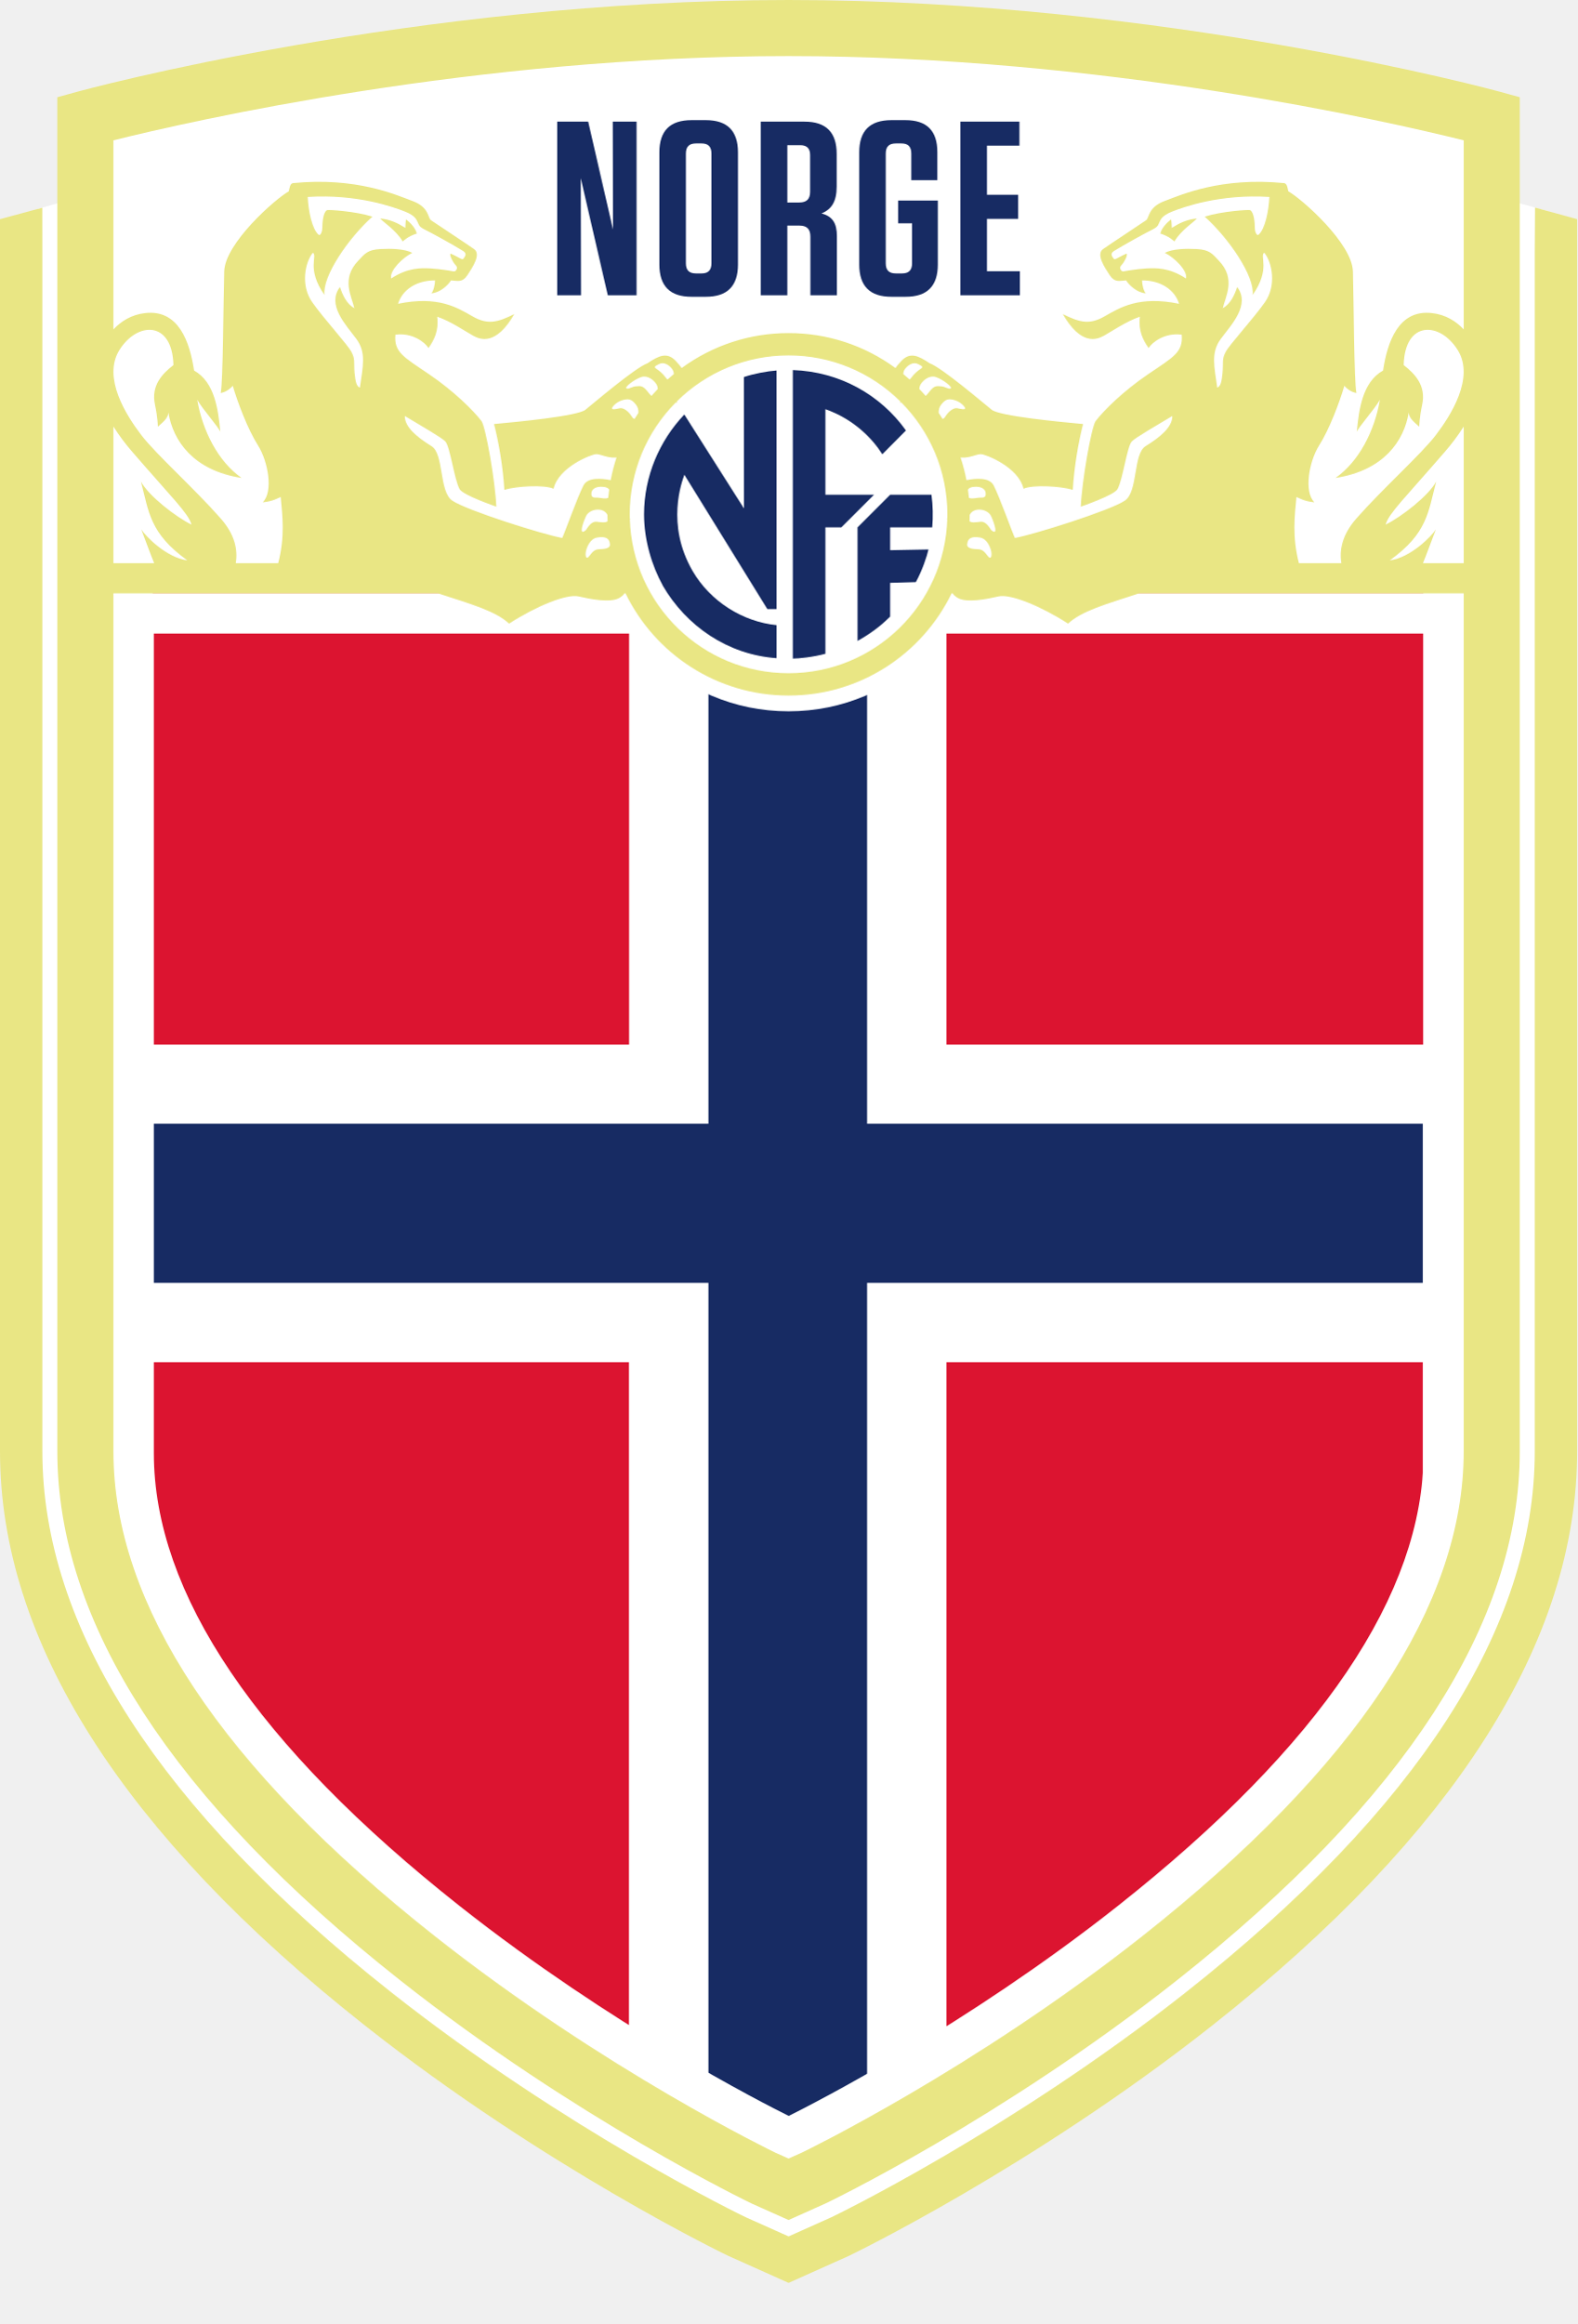
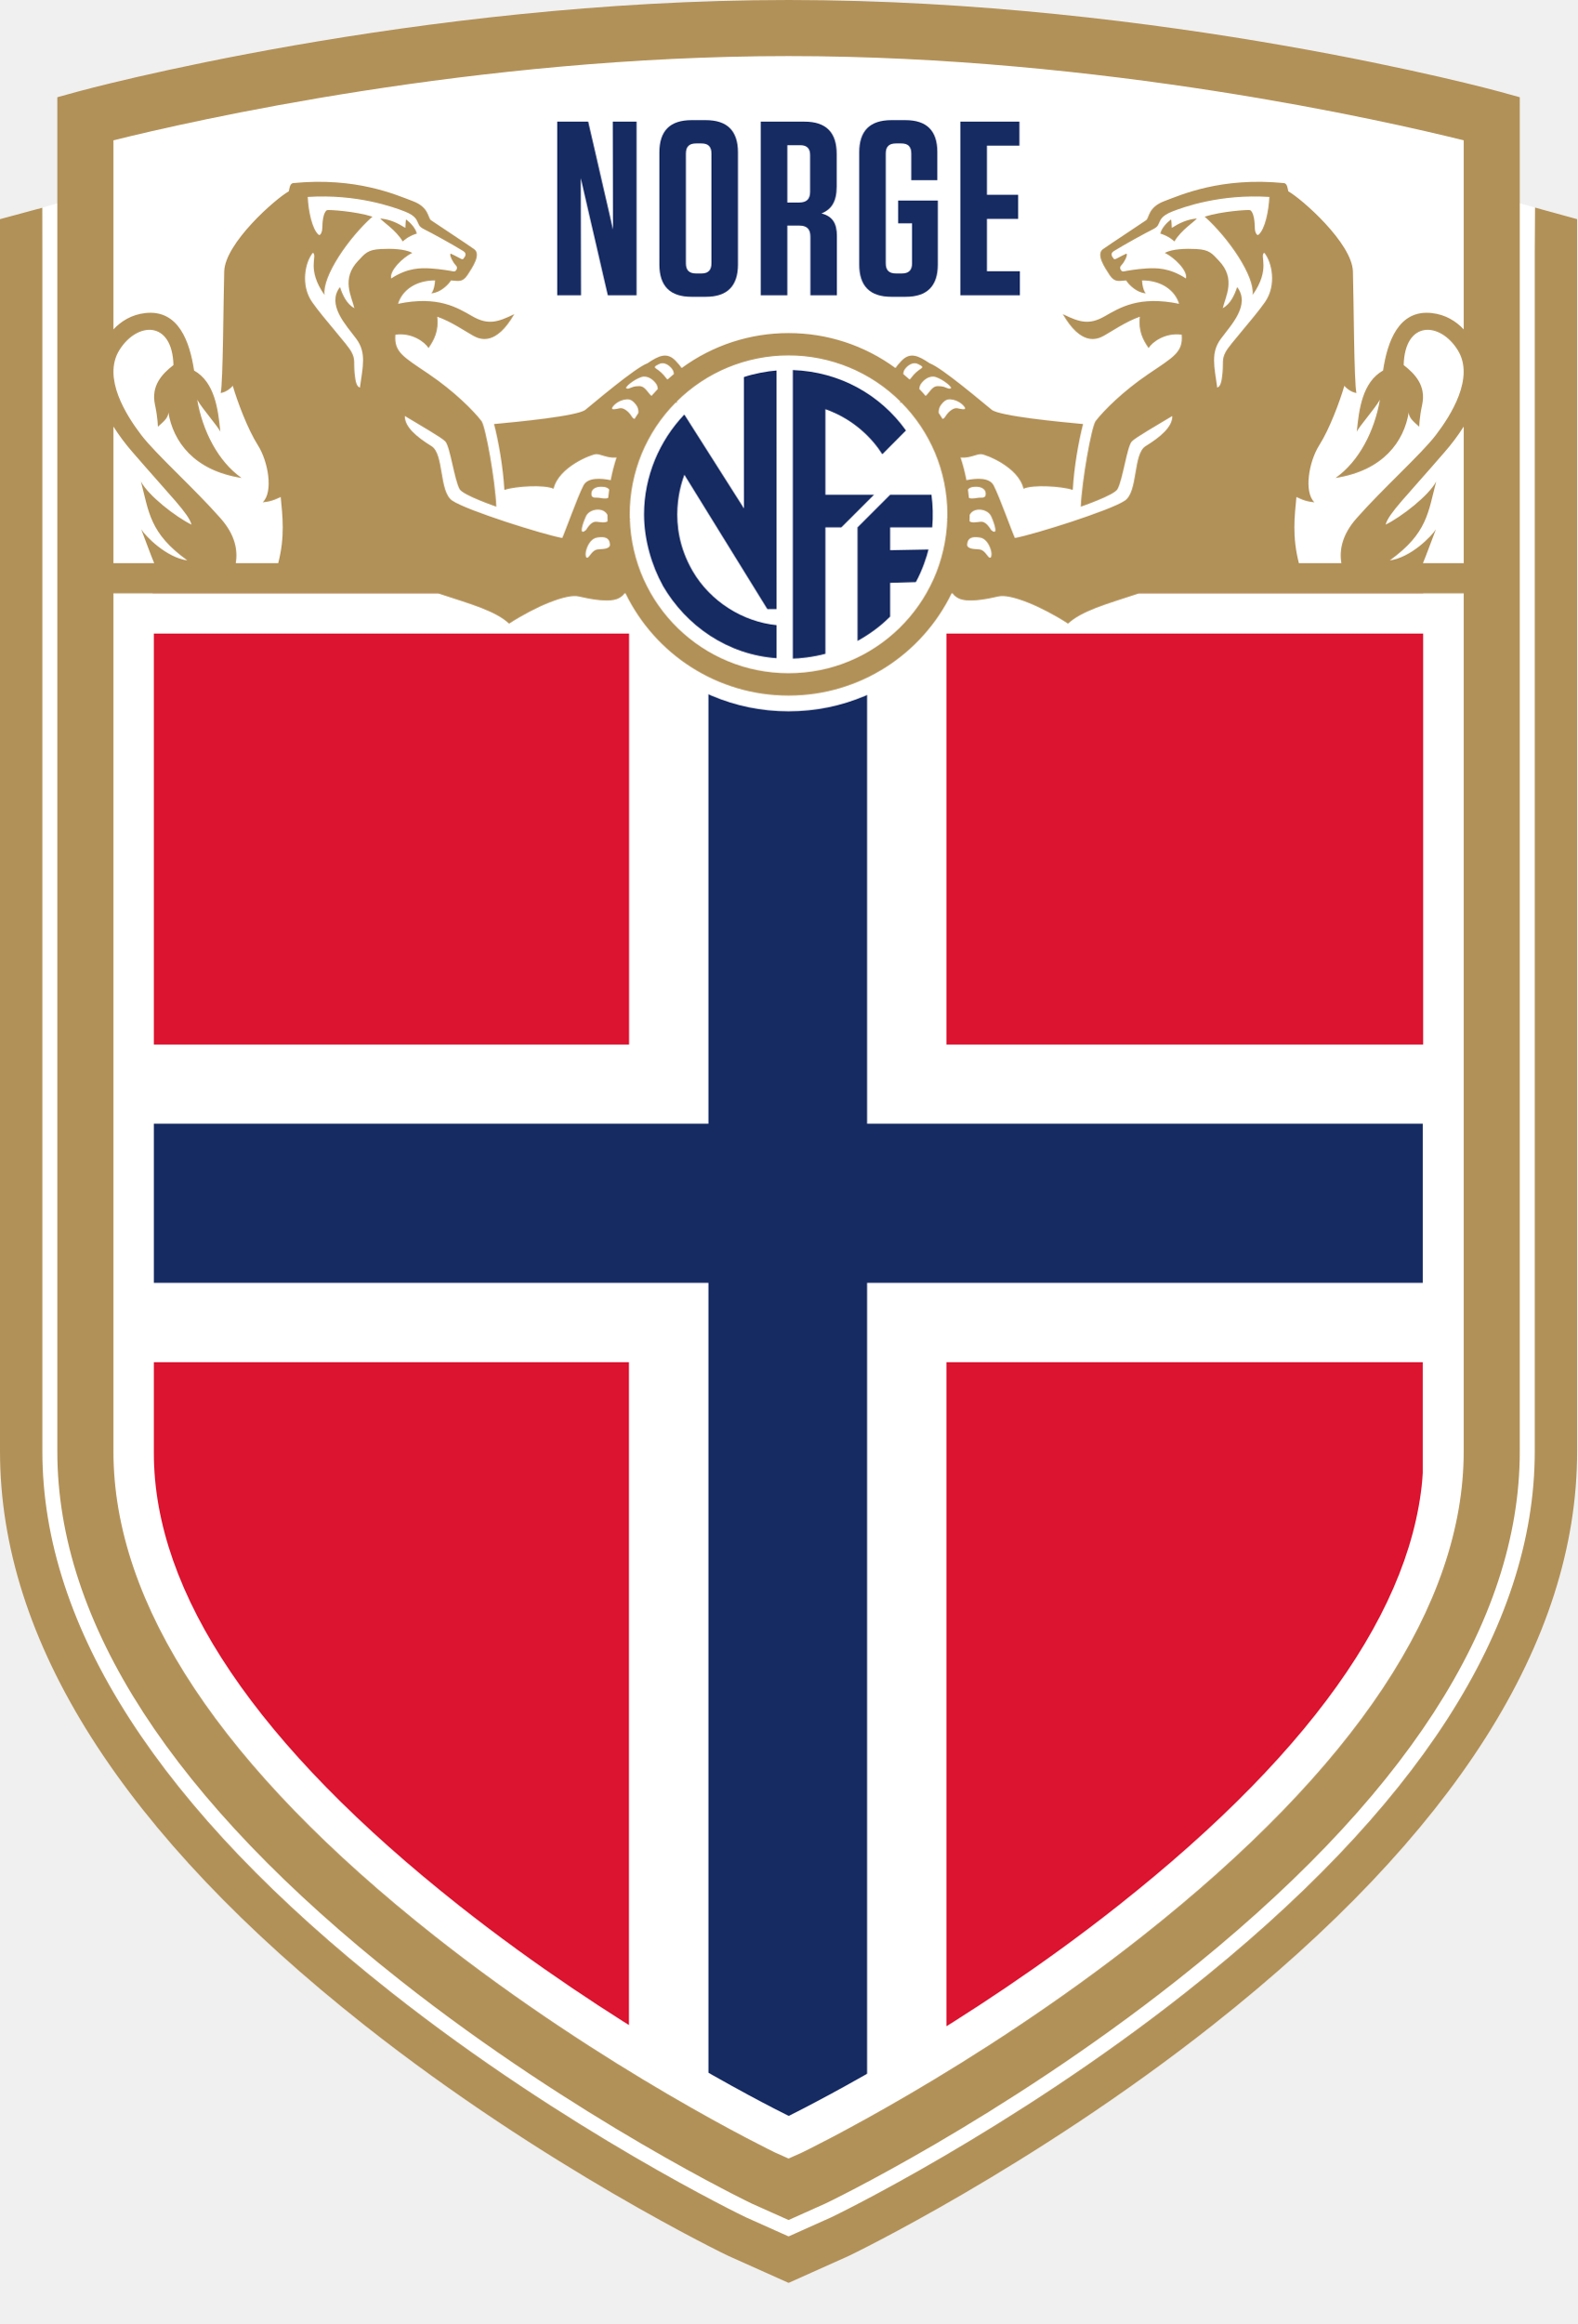
<svg xmlns="http://www.w3.org/2000/svg" xmlns:xlink="http://www.w3.org/1999/xlink" viewBox="0 0 204.88 301.64">
  <defs>
    <clipPath id="t">
      <path d="M274 313h48v48h-48zm0 0" />
    </clipPath>
    <clipPath id="u">
      <path d="M274.18 337.195c0 12.993 10.53 23.524 23.52 23.524 12.987 0 23.519-10.531 23.519-23.524s-10.532-23.52-23.52-23.52-23.52 10.528-23.52 23.52m3.098 0c0-11.277 9.145-20.418 20.422-20.418s20.418 9.141 20.418 20.418c0 11.278-9.14 20.418-20.418 20.418s-20.422-9.14-20.422-20.418" />
    </clipPath>
    <clipPath id="w">
      <path d="M213 347h168v204H213Zm0 0" />
    </clipPath>
    <clipPath id="x">
      <path d="M209.977 347.672v111.43c0 19.894 14.05 41.074 41.757 62.949 22.043 17.398 43.996 27.988 44.211 28.09l1.743.78 1.792-.804c.16-.078 22.094-10.652 44.157-28.066 27.707-21.875 41.758-43.055 41.758-62.95v-111.43Zm0 0" />
    </clipPath>
    <clipPath id="y">
      <path d="M318 347h63v60h-63zm0 0" />
    </clipPath>
    <clipPath id="z">
      <path d="M210.008 347.453v111.43c0 19.894 14.05 41.074 41.758 62.949 22.043 17.398 43.996 27.988 44.21 28.094l1.739.773 1.797-.8c.16-.079 22.09-10.653 44.152-28.067 27.711-21.875 41.762-43.055 41.762-62.95V347.454Zm0 0" />
    </clipPath>
    <clipPath id="A">
      <path d="M215 447h62v104h-62zm0 0" />
    </clipPath>
    <clipPath id="B">
      <path d="M210.008 347.453v111.43c0 19.894 14.05 41.074 41.758 62.949 22.043 17.398 43.996 27.988 44.21 28.094l1.739.773 1.797-.8c.16-.079 22.09-10.653 44.152-28.067 27.711-21.875 41.762-43.055 41.762-62.95V347.454Zm0 0" />
    </clipPath>
    <clipPath id="C">
      <path d="M215 347h166v204H215Zm0 0" />
    </clipPath>
    <clipPath id="D">
      <path d="M210.008 347.453v111.43c0 19.894 14.05 41.074 41.758 62.949 22.043 17.398 43.996 27.988 44.21 28.094l1.739.773 1.797-.8c.16-.079 22.09-10.653 44.152-28.067 27.711-21.875 41.762-43.055 41.762-62.95V347.454Zm0 0" />
    </clipPath>
    <clipPath id="b">
      <path d="M.09 0h165v204H.09Zm0 0" />
    </clipPath>
    <clipPath id="c">
      <path d="M-4.992.453v111.43c0 19.894 14.05 41.074 41.758 62.949 22.043 17.398 43.996 27.988 44.21 28.094l1.739.773 1.797-.8c.16-.079 22.09-10.653 44.152-28.067 27.711-21.875 41.762-43.055 41.762-62.95V.454Zm0 0" />
    </clipPath>
    <clipPath id="a">
      <path d="M0 0h166v204H0z" />
    </clipPath>
    <clipPath id="F">
      <path d="M215 347h62v60h-62zm0 0" />
    </clipPath>
    <clipPath id="G">
      <path d="M210.008 347.453v111.43c0 19.894 14.05 41.074 41.758 62.949 22.043 17.398 43.996 27.988 44.21 28.094l1.739.773 1.797-.8c.16-.079 22.09-10.653 44.152-28.067 27.711-21.875 41.762-43.055 41.762-62.95V347.454Zm0 0" />
    </clipPath>
    <clipPath id="H">
      <path d="M318 447h63v104h-63zm0 0" />
    </clipPath>
    <clipPath id="I">
      <path d="M210.008 347.453v111.43c0 19.894 14.05 41.074 41.758 62.949 22.043 17.398 43.996 27.988 44.21 28.094l1.739.773 1.797-.8c.16-.079 22.09-10.653 44.152-28.067 27.711-21.875 41.762-43.055 41.762-62.95V347.454Zm0 0" />
    </clipPath>
    <clipPath id="e">
      <path d="M.64.215h10.31v22.547H.64Zm0 0" />
    </clipPath>
    <clipPath id="d">
      <path d="M0 0h11v23H0z" />
    </clipPath>
    <clipPath id="g">
      <path d="M.914.02h10.211v22.937H.915Zm0 0" />
    </clipPath>
    <clipPath id="f">
      <path d="M0 0h12v23H0z" />
    </clipPath>
    <clipPath id="i">
      <path d="M.09.215h9.89v22.547H.09Zm0 0" />
    </clipPath>
    <clipPath id="h">
      <path d="M0 0h10v23H0z" />
    </clipPath>
    <clipPath id="k">
      <path d="M.879.02h10.21v22.937H.88Zm0 0" />
    </clipPath>
    <clipPath id="j">
      <path d="M0 0h12v23H0z" />
    </clipPath>
    <clipPath id="m">
      <path d="M.023.215h7.73v22.547H.024Zm0 0" />
    </clipPath>
    <clipPath id="l">
      <path d="M0 0h8v23H0z" />
    </clipPath>
    <clipPath id="o">
      <path d="M.246.473H14.95v37.46H.246Zm0 0" />
    </clipPath>
    <clipPath id="n">
      <path d="M0 0h15v38H0z" />
    </clipPath>
    <clipPath id="q">
      <path d="M.66.656h9.774v18.985H.66Zm0 0" />
    </clipPath>
    <clipPath id="p">
      <path d="M0 0h11v20H0z" />
    </clipPath>
    <clipPath id="s">
      <path d="M.926.527H18.14v37.356H.926Zm0 0" />
    </clipPath>
    <clipPath id="r">
      <path d="M0 0h19v38H0z" />
    </clipPath>
    <clipPath id="R">
      <path d="M195 270h206v297H195Zm0 0" />
    </clipPath>
    <clipPath id="S">
      <path d="m205.379 282.309-2.676.738v175.836c0 22.238 14.984 45.344 44.531 68.668 22.758 17.965 45.485 28.906 45.692 29l4.773 2.133 4.781-2.141c.211-.094 22.754-10.895 45.68-28.992 29.55-23.324 44.531-46.43 44.531-68.668V283.047l-2.671-.738c-.434-.121-43.68-11.887-92.325-11.887-48.636 0-91.883 11.765-92.316 11.887m4.613 6.332c10.035-2.496 46.938-10.934 87.707-10.938 40.77.004 77.668 8.442 87.707 10.938v24.55c-.996-1.066-2.347-1.914-4.117-2.12-4.371-.509-5.805 3.796-6.355 7.456-2.684 1.512-3.137 5.047-3.414 7.977.183-.594 2.3-2.93 3.003-4.18-.687 4.024-2.699 8.004-5.765 10.153 6.222-.957 8.91-4.766 9.515-8.536-.043.778.856 1.426 1.36 1.883 0 0-.004-1.07.379-2.86.531-2.476-.942-4-2.403-5.144.16-5.843 4.735-5.629 7.02-1.945 2.238 3.598-.914 8.508-2.832 11.023-1.922 2.516-6.863 6.907-10.328 10.84-1.832 2.086-2.246 4.078-1.953 5.813H364c-.898-3.477-.555-6.14-.32-8.598.285.113 1.078.598 2.332.684-1.395-1.336-.711-5.29.625-7.395s2.644-5.601 3.27-7.734c.027.086.738.824 1.562.937-.313-1.422-.344-12.09-.453-15.785-.11-3.668-6.645-9.418-8.399-10.402-.082-.403-.137-.961-.515-1.059-8.22-.824-13.442 1.535-15.575 2.332-2.132.793-1.965 2.188-2.363 2.473-.394.285-4.633 3.07-5.602 3.754-.964.683.2 2.39.852 3.387.656.996 1.254.738 2.137.683.367.598 1.422 1.617 2.558 1.676-.285-.254-.484-1.137-.484-1.676 2.504 0 4.266 1.277 4.809 3.04-5.18-1.079-7.68.484-9.672 1.624-1.989 1.137-3.242.793-5.434-.285 2.363 4.094 4.383 3.328 5.32 2.816.938-.511 2.957-1.906 4.692-2.476-.227 1.793.398 3.043 1.14 4.066.454-.765 2.16-2.047 4.293-1.734.2 2.277-1.039 2.875-4.351 5.121-3.27 2.219-5.762 4.707-6.824 6.086-.547.703-1.793 7.82-1.938 11.121 0 0 4.348-1.48 4.781-2.285.704-1.309 1.22-5.473 1.848-6.18.434-.484 3.223-2.078 5.262-3.308.027 1.421-1.531 2.718-3.469 3.914-1.637 1.011-.965 5.925-2.7 7.082-1.917 1.277-11.777 4.39-14.28 4.843-.258-.484-1.993-5.347-2.758-6.824-.555-1.066-2.29-.937-3.535-.683a23.5 23.5 0 0 0-.77-2.957c.04.008.066.027.11.027.597.035 1.097-.094 1.527-.219.402-.12.746-.242 1.043-.226.62.035 4.851 1.675 5.504 4.488 1.246-.543 4.789-.336 6.402.144.172-2.988.758-6.324 1.336-8.542-2.984-.278-10.84-1.032-11.867-1.852-1.032-.824-6.453-5.457-8.063-6.04-1.476-.995-2.539-1.476-3.636-.343-.399.41-.649.719-.81.961a23.42 23.42 0 0 0-13.886-4.539 23.42 23.42 0 0 0-13.887 4.54c-.16-.243-.414-.552-.808-.962-1.098-1.133-2.164-.652-3.637.344-1.613.582-7.031 5.215-8.062 6.039-1.032.82-8.887 1.574-11.871 1.852.582 2.218 1.168 5.554 1.34 8.542 1.613-.48 5.152-.687 6.398-.144.652-2.813 4.887-4.453 5.504-4.488.3-.016.64.105 1.047.226.425.125.925.254 1.527.219.043 0 .066-.02.105-.027-.316.96-.574 1.949-.765 2.957-1.246-.254-2.98-.383-3.535.683-.77 1.477-2.504 6.34-2.758 6.824-2.504-.453-12.367-3.566-14.281-4.843-1.739-1.157-1.067-6.07-2.704-7.082-1.933-1.196-3.492-2.493-3.464-3.914 2.039 1.23 4.828 2.824 5.261 3.308.63.707 1.145 4.871 1.844 6.18.438.805 4.781 2.285 4.781 2.285-.14-3.3-1.39-10.418-1.933-11.121-1.063-1.379-3.555-3.867-6.824-6.086-3.313-2.246-4.551-2.844-4.356-5.121 2.137-.313 3.844.969 4.297 1.734.738-1.023 1.363-2.273 1.137-4.066 1.734.57 3.757 1.965 4.691 2.476.941.512 2.961 1.278 5.32-2.816-2.187 1.078-3.441 1.422-5.433.285-1.988-1.14-4.492-2.703-9.668-1.625.539-1.762 2.305-3.039 4.805-3.039 0 .54-.2 1.422-.485 1.676 1.14-.059 2.192-1.078 2.563-1.676.882.055 1.476.313 2.132-.683.653-.997 1.82-2.704.856-3.387-.969-.684-5.207-3.469-5.606-3.754-.398-.285-.226-1.68-2.359-2.473-2.133-.797-7.355-3.156-15.574-2.332-.383.098-.434.656-.52 1.059-1.754.984-8.289 6.734-8.394 10.402-.11 3.695-.145 14.363-.457 15.785.824-.113 1.535-.851 1.562-.937.63 2.133 1.938 5.629 3.274 7.734s2.02 6.059.625 7.395c1.254-.086 2.047-.57 2.332-.684.234 2.457.578 5.121-.324 8.598h-5.512c.293-1.735-.121-3.727-1.957-5.813-3.461-3.933-8.403-8.324-10.324-10.84-1.922-2.515-5.075-7.425-2.836-11.023 2.289-3.684 6.859-3.898 7.023 1.945-1.465 1.145-2.934 2.668-2.402 5.145.383 1.789.375 2.86.375 2.86.504-.458 1.406-1.106 1.36-1.884.608 3.77 3.296 7.579 9.515 8.536-3.063-2.149-5.075-6.13-5.762-10.153.703 1.25 2.816 3.586 3 4.18-.273-2.93-.727-6.465-3.41-7.977-.55-3.66-1.985-7.965-6.36-7.457-1.765.207-3.117 1.055-4.113 2.121zm129.973 15.398c-.266-.316-.516-.695 0-1.02 1.305-.816 4.2-2.402 5.004-2.792.804-.391.754-.672.914-.961.137-.243.234-.82 1.66-1.38 1.426-.562 6.207-2.304 12.621-1.894-.086 1.836-.562 4.192-1.418 4.914-.207.153-.473-.347-.473-.894s-.078-2.016-.609-2.305c-.207-.082-3.691.14-5.902.844 3.136 2.812 6.515 7.754 6.226 10.172 2.39-3.395.856-5.063 1.508-5.489 1 1.196 1.649 4.22.086 6.43-1.563 2.215-4.563 5.45-5.094 6.445s-.285 1.344-.414 2.75c-.11 1.23-.285 1.754-.683 1.887-.38-2.742-.875-4.527.48-6.348 1.356-1.816 3.86-4.406 2.11-6.707-.36 1.067-.844 2.153-1.872 2.754.352-1.554 1.754-3.8-.504-6.172-.855-.898-1.203-1.437-2.937-1.52-1.348-.065-3.047-.034-4.09.497 1.254.617 3.004 2.332 2.746 3.328-2.18-1.426-3.894-1.371-5.129-1.305-1.234.07-2.691.329-2.918.38-.218.05-.308-.036-.39-.157-.098-.137-.215-.351.066-.652.39-.414.8-1.242.68-1.485-.035-.043-.98.45-1.324.637a.6.6 0 0 1-.25.078q-.065 0-.094-.035m-103.313-3.133c-.855-.722-1.336-3.078-1.422-4.914 6.418-.41 11.196 1.332 12.625 1.895 1.426.558 1.52 1.136 1.657 1.379.164.289.11.57.918.96.804.391 3.699 1.977 5.004 2.793.511.325.261.704 0 1.02-.051.059-.192.043-.344-.043-.348-.188-1.29-.68-1.324-.637-.121.242.285 1.07.675 1.485.286.3.168.515.07.652-.081.121-.171.207-.394.156-.222-.05-1.68-.308-2.914-.379-1.238-.066-2.953-.12-5.129 1.305-.258-.996 1.492-2.71 2.742-3.328-1.039-.531-2.738-.563-4.086-.496-1.738.082-2.085.62-2.94 1.52-2.255 2.37-.853 4.617-.5 6.171-1.032-.601-1.513-1.687-1.872-2.754-1.75 2.301.754 4.89 2.11 6.707 1.355 1.82.859 3.606.48 6.348-.399-.133-.574-.656-.688-1.887-.125-1.406.121-1.754-.414-2.75-.527-.996-3.527-4.23-5.09-6.445-1.562-2.211-.914-5.234.086-6.43.653.426-.883 2.094 1.508 5.489-.293-2.418 3.086-7.36 6.227-10.172-2.211-.703-5.7-.926-5.903-.844-.53.289-.609 1.758-.609 2.305 0 .476-.203.921-.39.921a.14.14 0 0 1-.083-.027m46.524 21.645a20.57 20.57 0 0 1 14.523-5.98 20.57 20.57 0 0 1 14.524 5.98c-.016.062-.036.129-.036.176.055-.02.11-.032.16-.047 3.7 3.726 5.981 8.859 5.981 14.523 0 .184-.008.367-.012.55-.03.028-.054.044-.09.075.028-.008.06-.004.09-.012-.328 11.114-9.43 20.02-20.617 20.02s-20.289-8.906-20.617-20.02c.027.008.062.004.086.012-.031-.031-.055-.047-.09-.074-.004-.184-.012-.367-.012-.551a20.57 20.57 0 0 1 5.98-14.523c.055.015.106.027.16.046a1 1 0 0 0-.03-.175m29.433-3.555c-.004-.227.063-.46.235-.687.363-.485 1.043-.934 1.652-.633.61.3.73.402.352.644-.375.246-.844.645-1.168 1.098-.09.125-.176.215-.254.281q-.403-.363-.817-.703m-30.894.422c-.324-.453-.793-.852-1.168-1.098-.375-.242-.258-.344.355-.644.61-.301 1.29.148 1.649.633.172.226.242.46.238.687-.277.227-.55.465-.816.703a1.6 1.6 0 0 1-.258-.281m32.969 1.508c.015-.23.082-.465.21-.66.332-.5 1.102-1.153 1.93-.891.945.305 2.262 1.371 1.922 1.484-.34.118-.574-.207-1.238-.28-.664-.071-.922-.028-1.465.647-.254.31-.402.504-.535.602-.266-.305-.54-.61-.824-.902m-38.032-.067c-.34-.113.977-1.18 1.922-1.484.828-.262 1.594.39 1.93.89.129.196.195.43.207.66-.281.294-.555.598-.824.903-.13-.098-.282-.293-.532-.601-.543-.676-.804-.72-1.468-.649-.563.063-.82.309-1.09.309a.4.4 0 0 1-.145-.028m41.043 3.938c-.16-.258-.324-.516-.492-.762-.027-.355.074-.77.336-1.09.293-.36.617-.71 1.152-.676.891.055 1.641.602 1.907 1.059.222.39-.555.184-.993.098-.441-.09-1.109.41-1.449.949-.187.293-.305.426-.43.426-.011 0-.023-.004-.03-.004m-42.895-1.469c.261-.457 1.015-1.004 1.902-1.059.535-.035.863.317 1.156.676.262.32.364.73.332 1.086-.168.25-.328.508-.488.766-.137.023-.258-.102-.46-.422-.34-.54-1.009-1.04-1.45-.95-.242.048-.59.133-.813.133-.18 0-.28-.054-.18-.23m108.137 5.781a27 27 0 0 0 2.47-3.3v17.742h-5.294c.516-1.254 1.024-2.688 1.684-4.395-.55.871-3.25 3.66-5.996 4.027 4.914-3.527 4.98-6.27 6.039-10.246-.961 1.828-4.52 4.594-6.578 5.602.414-1.473 2.554-3.5 7.675-9.43m-172.945-3.3a27 27 0 0 0 2.465 3.3c5.125 5.93 7.266 7.957 7.68 9.43-2.063-1.008-5.621-3.774-6.578-5.602 1.054 3.977 1.125 6.72 6.035 10.246-2.742-.367-5.442-3.156-5.992-4.027.656 1.707 1.168 3.14 1.683 4.395h-5.293zm111.14 9.25a32 32 0 0 0-.124-1.07c.11-.161.297-.278.582-.329.73-.121 1.648.027 1.719.793.046.586-.301.582-.664.582-.114 0-.227 0-.329.02-.222.035-.52.085-.773.085-.164 0-.313-.02-.41-.082m-49.043-.605c.066-.766.988-.914 1.715-.793.289.05.476.168.586.328-.051.356-.09.711-.125 1.07-.258.157-.82.055-1.184-.004-.105-.02-.219-.02-.328-.02h-.004c-.363 0-.711 0-.66-.581m49.12 3.644c.009-.27.02-.539.02-.812.496-1.067 2.328-.836 2.793.18.426.925.985 2.636-.011 1.77-.45-.731-.875-1.13-1.387-1.071-.25.027-.57.082-.852.082-.234 0-.441-.035-.562-.149m-49.84-.632c.469-1.016 2.3-1.247 2.797-.18 0 .273.012.543.02.812-.278.25-.965.118-1.415.067-.511-.059-.937.34-1.386 1.07-.192.168-.329.238-.414.238-.375 0 .054-1.257.398-2.007m52.2 5.144c-.473-.648-.759-.84-1.2-.867-.625-.04-1.469-.047-1.473-.617q.037-.177.067-.36c.183-.52.644-.699 1.586-.55.96.152 1.379 1.316 1.484 1.851.07.379.016.774-.172.774-.074 0-.172-.067-.293-.23m-52.207-.544c.102-.535.524-1.7 1.485-1.851.937-.149 1.402.03 1.585.55.016.121.043.239.063.36-.004.57-.844.578-1.469.617-.441.027-.73.219-1.203.867-.117.164-.215.23-.293.23-.183 0-.242-.394-.168-.773m71.871 5.399h42.172v111.418c0 19.894-14.05 41.074-41.758 62.949-22.015 17.379-43.996 27.992-44.152 28.066l-1.797.805-1.742-.778c-.215-.105-22.144-10.679-44.207-28.097-27.71-21.871-41.758-43.05-41.758-62.945V347.465h42.172c4.402 1.441 7.434 2.277 9.227 3.93 3.539-2.286 7.492-3.883 9.015-3.536 1.528.348 4.176.891 5.34.18.328-.2.524-.387.633-.574h.137c3.812 7.855 11.867 13.27 21.183 13.27 9.317 0 17.367-5.415 21.184-13.27h.137c.109.187.3.375.628.574 1.168.711 3.817.168 5.34-.18 1.528-.347 5.48 1.25 9.02 3.536 1.793-1.653 4.824-2.489 9.226-3.93m51.403-44.399v155.817c0 22.863-15.235 46.48-45.27 70.191-22.87 18.055-45.89 29.153-46.101 29.246l-4.77 2.137-.797.355-.793-.355-4.773-2.137c-.211-.093-23.196-11.164-46.102-29.246-30.039-23.71-45.27-47.328-45.27-70.191V303.066l-.007-5.675-5.496 1.484v160.008c0 24.633 15.933 49.703 47.363 74.512 23.41 18.484 47.047 29.855 47.262 29.949l4.773 2.136 3.047 1.364 3.043-1.364 4.77-2.136c.218-.098 23.921-11.524 47.261-29.95 31.426-24.808 47.363-49.878 47.363-74.511V298.875l-4.043-1.113-1.425-.395zm-47.149-3.058c-.015-.41-.05-.961-.101-1.098-.567.43-1.235 1.149-1.39 1.836 1.16.363 1.648.89 1.835 1.027.867-1.492 2.578-2.539 2.914-2.984-1.262.106-2.273.594-3.258 1.219m-99.922 1.765c.188-.136.676-.664 1.836-1.027-.156-.687-.824-1.406-1.39-1.836-.051.137-.086.688-.102 1.098-.984-.625-2-1.113-3.262-1.219.336.445 2.047 1.492 2.918 2.984" />
    </clipPath>
    <g clip-path="url(#a)">
      <g id="E" clip-path="url(#b)" style="clip-rule:nonzero">
        <g clip-path="url(#c)" style="clip-rule:nonzero">
          <path d="M92.902 224.059V89.992h72.188V69.324H92.902V-2.742H72.29v72.066H.09v20.668h72.2V224.06Zm0 0" style="fill:#172b63;fill-opacity:1;fill-rule:nonzero;stroke:none" />
        </g>
      </g>
    </g>
    <g clip-path="url(#d)">
      <g id="J" clip-path="url(#e)" style="clip-rule:nonzero">
        <path d="M7.86.21h3.093v22.552H7.215L3.703 7.559l.031 15.203H.641V.21h4.027l3.223 14.016zm0 0" style="fill:#172b63;fill-opacity:1;fill-rule:nonzero;stroke:none" />
      </g>
    </g>
    <g clip-path="url(#f)">
      <g id="K" clip-path="url(#g)" style="clip-rule:nonzero">
        <path d="M6.39 3.047h-.706c-.903 0-1.325.418-1.325 1.32v14.238c0 .903.422 1.32 1.325 1.32h.707c.87 0 1.289-.417 1.289-1.32V4.367c0-.902-.418-1.32-1.29-1.32m.548 19.91H5.102C2.3 22.957.914 21.57.914 18.766V4.207C.914 1.407 2.301.02 5.102.02h1.835c2.805 0 4.188 1.386 4.188 4.187v14.559c0 2.804-1.383 4.191-4.187 4.191" style="fill:#172b63;fill-opacity:1;fill-rule:nonzero;stroke:none" />
      </g>
    </g>
    <g clip-path="url(#h)">
      <g id="L" clip-path="url(#i)" style="clip-rule:nonzero">
        <path d="M5.21 3.273H3.54v7.442h1.542c.969 0 1.418-.453 1.418-1.387V4.563c0-.872-.418-1.29-1.29-1.29m4.77 11.82v7.669H6.535V15.16c0-1-.453-1.45-1.453-1.45H3.539v9.052H.09V.215h5.673c2.8 0 4.187 1.383 4.187 4.183v4.254c0 1.996-.71 2.965-1.965 3.48 1.418.388 1.996 1.255 1.996 2.962" style="fill:#172b63;fill-opacity:1;fill-rule:nonzero;stroke:none" />
      </g>
    </g>
    <g clip-path="url(#j)">
      <g id="M" clip-path="url(#k)" style="clip-rule:nonzero">
        <path d="M5.938 13.422v-2.965h5.152v8.309c0 2.804-1.383 4.191-4.188 4.191H5.066c-2.8 0-4.187-1.387-4.187-4.191V4.207C.879 1.407 2.266.02 5.066.02h1.805c2.805 0 4.156 1.386 4.156 4.156v3.64H7.645V4.367c0-.902-.418-1.32-1.29-1.32h-.707c-.902 0-1.324.418-1.324 1.32v14.238c0 .903.422 1.32 1.324 1.32h.774c.898 0 1.32-.417 1.32-1.32v-5.183zm0 0" style="fill:#172b63;fill-opacity:1;fill-rule:nonzero;stroke:none" />
      </g>
    </g>
    <g clip-path="url(#l)">
      <g id="N" clip-path="url(#m)" style="clip-rule:nonzero">
        <path d="M7.691.21v3.126H3.47v6.379h4.058v3.125H3.47v6.797h4.285v3.125H.024V.21Zm0 0" style="fill:#172b63;fill-opacity:1;fill-rule:nonzero;stroke:none" />
      </g>
    </g>
    <g clip-path="url(#n)">
      <g id="O" clip-path="url(#o)" style="clip-rule:nonzero">
        <path d="M14.95 8.316C11.66 3.711 6.37.68.25.47v37.465c.773 0 2.625-.188 4.234-.625v-16.41h2.07l4.243-4.239H4.484V5.55c3.739 1.317 6.149 3.876 7.395 5.856zm0 0" style="fill:#172b63;fill-opacity:1;fill-rule:nonzero;stroke:none" />
      </g>
    </g>
    <g clip-path="url(#p)">
      <g id="P" clip-path="url(#q)" style="clip-rule:nonzero">
        <path d="M10.363 4.898A19.6 19.6 0 0 0 10.266.66H4.902L.66 4.898v14.743c2.403-1.332 3.664-2.61 4.238-3.16V12.1l3.34-.097c.817-1.484 1.446-3.371 1.64-4.238l-4.98.097V4.898Zm0 0" style="fill:#172b63;fill-opacity:1;fill-rule:nonzero;stroke:none" />
      </g>
    </g>
    <g clip-path="url(#r)">
      <g id="Q" clip-path="url(#s)" style="clip-rule:nonzero">
        <path d="m6.164 14.07 1.356 2.192 9.421 15.246h1.2L18.137.528c-1.172.077-3.032.429-4.239.85l.008 17.063-7.75-12.195C2.934 9.625.926 14.262.926 19.196c0 3.366 1 6.64 2.433 9.261h-.007c3.054 5.246 8.418 8.969 14.789 9.426V33.59c-4.352-.426-8.602-3.059-10.903-7.02-3.523-6.07-1.379-11.629-1.074-12.5" style="fill:#172b63;fill-opacity:1;fill-rule:nonzero;stroke:none" />
      </g>
    </g>
  </defs>
  <g transform="translate(-195.258 -270.422)">
    <path d="m392.102 296.66.363-11.988-1.395-.387-2.613-.719c-.426-.117-42.957-11.691-90.758-11.691-47.84 0-90.336 11.574-90.758 11.691l-2.613.72-1.398.386v12.082l-2.778.797-4.5 160.469c0 24.69 15.82 49.703 47.024 74.335 23.07 18.215 46.398 29.43 46.61 29.524l4.663 2.09.778.343 2.199.989.777.347.774-.347 2.203-.989.773-.347 4.664-2.086c.215-.098 23.602-11.363 46.606-29.524 31.203-24.632 47.023-49.644 47.023-74.335l-3.336-160.172zm0 0" style="fill:#fff;fill-opacity:1;fill-rule:nonzero;stroke:none" />
    <path d="M385.406 347.453H209.992v111.43c0 19.894 14.047 41.074 41.758 62.949 22.04 17.398 43.992 27.988 44.21 28.094l1.74.777 1.792-.805c.164-.078 22.094-10.652 44.156-28.066 27.707-21.875 41.758-43.055 41.758-62.95zm-5.234 5.23v106.2c0 18.21-13.379 38.008-39.766 58.84-19.695 15.55-39.457 25.613-42.707 27.226-3.39-1.68-23.012-11.676-42.707-27.226-26.39-20.832-39.77-40.63-39.77-58.84v-106.2z" style="fill:#fff;fill-opacity:1;fill-rule:nonzero;stroke:none" />
    <path d="M317.031 341.867h-7.117v4.238h7.117zm0 0" style="fill:#233368;fill-opacity:1;fill-rule:nonzero;stroke:none" />
    <path d="M297.695 358.309c-11.66 0-21.113-9.454-21.113-21.114s9.453-21.11 21.113-21.11 21.114 9.45 21.114 21.11-9.454 21.114-21.114 21.114" style="fill:#fff;fill-opacity:1;fill-rule:nonzero;stroke:none" />
    <g clip-path="url(#t)" style="clip-rule:nonzero">
      <g clip-path="url(#u)" style="clip-rule:nonzero">
-         <path d="M274.18 313.676v47.043h47.039v-47.043zm0 0" style="fill:#e9e684;fill-rule:nonzero;stroke:none" />
+         <path d="M274.18 313.676v47.043h47.039v-47.043zm0 0" style="fill:#b29158;fill-rule:nonzero;stroke:none" />
      </g>
    </g>
    <g clip-path="url(#w)" style="clip-rule:nonzero">
      <g clip-path="url(#x)" style="clip-rule:nonzero">
        <path d="M213.895 572.066V343.758l166.902-.742v228.308zm0 0" style="fill:#fff;fill-opacity:1;fill-rule:nonzero;stroke:none" />
      </g>
    </g>
    <g clip-path="url(#y)" style="clip-rule:nonzero">
      <g clip-path="url(#z)" style="clip-rule:nonzero">
        <path d="M318.215 344.258h61.937v61.797h-61.937zm0 0" style="fill:#dc1430;fill-opacity:1;fill-rule:nonzero;stroke:none" />
      </g>
    </g>
    <g clip-path="url(#A)" style="clip-rule:nonzero">
      <g clip-path="url(#B)" style="clip-rule:nonzero">
        <path d="M215.09 447.305h61.875v123.754H215.09zm0 0" style="fill:#dc1430;fill-opacity:1;fill-rule:nonzero;stroke:none" />
      </g>
    </g>
    <g clip-path="url(#C)" style="clip-rule:nonzero">
      <g clip-path="url(#D)" style="clip-rule:nonzero">
        <use xlink:href="#E" width="100%" height="100%" transform="translate(215 347)" />
      </g>
    </g>
    <g clip-path="url(#F)" style="clip-rule:nonzero">
      <g clip-path="url(#G)" style="clip-rule:nonzero">
        <path d="M215.09 344.258h61.894v61.797H215.09zm0 0" style="fill:#dc1430;fill-opacity:1;fill-rule:nonzero;stroke:none" />
      </g>
    </g>
    <g clip-path="url(#H)" style="clip-rule:nonzero">
      <g clip-path="url(#I)" style="clip-rule:nonzero">
        <path d="M318.215 447.305h61.875v123.754h-61.875zm0 0" style="fill:#dc1430;fill-opacity:1;fill-rule:nonzero;stroke:none" />
      </g>
    </g>
    <path d="M385.426 347.453H210.008v111.649c0 19.894 14.05 41.074 41.758 62.949 22.043 17.398 43.996 27.988 44.21 28.09l1.743.78 1.793-.804c.16-.078 22.09-10.652 44.152-28.066 27.711-21.875 41.762-43.055 41.762-62.95zm-5.235 5.23v106.419c0 18.21-13.379 38.007-39.77 58.84-19.687 15.542-39.448 25.609-42.702 27.226-3.395-1.684-23.016-11.68-42.711-27.227-26.387-20.832-39.766-40.629-39.766-58.84V352.685z" style="fill:#fff;fill-opacity:1;fill-rule:nonzero;stroke:none" />
    <path d="M297.7 358.309c-11.66 0-21.114-9.454-21.114-21.114s9.453-21.11 21.113-21.11 21.114 9.45 21.114 21.11-9.454 21.114-21.114 21.114" style="fill:#fff;fill-opacity:1;fill-rule:nonzero;stroke:none" />
    <path d="M272.113 337.195c0 14.13 11.457 25.586 25.586 25.586 14.13 0 25.586-11.457 25.586-25.586S311.828 311.61 297.7 311.61s-25.586 11.457-25.586 25.586" style="fill:#fff;fill-opacity:1;fill-rule:nonzero;stroke:none" />
    <use xlink:href="#J" width="100%" height="100%" transform="translate(267 286)" />
    <use xlink:href="#K" width="100%" height="100%" transform="translate(280 286)" />
    <use xlink:href="#L" width="100%" height="100%" transform="translate(294 286)" />
    <use xlink:href="#M" width="100%" height="100%" transform="translate(306 286)" />
    <use xlink:href="#N" width="100%" height="100%" transform="translate(320 286)" />
    <use xlink:href="#O" width="100%" height="100%" transform="translate(298 318)" />
    <use xlink:href="#P" width="100%" height="100%" transform="translate(306 334)" />
    <use xlink:href="#Q" width="100%" height="100%" transform="translate(278 318)" />
    <g clip-path="url(#R)" style="clip-rule:nonzero">
      <g clip-path="url(#S)" style="clip-rule:nonzero">
-         <path d="M195.258 270.422v296.422H400.14V270.422Zm0 0" style="fill:#e9e684;fill-rule:nonzero;stroke:none" />
+         <path d="M195.258 270.422v296.422H400.14V270.422Zm0 0" style="fill:#b29158;fill-rule:nonzero;stroke:none" />
      </g>
    </g>
  </g>
</svg>
